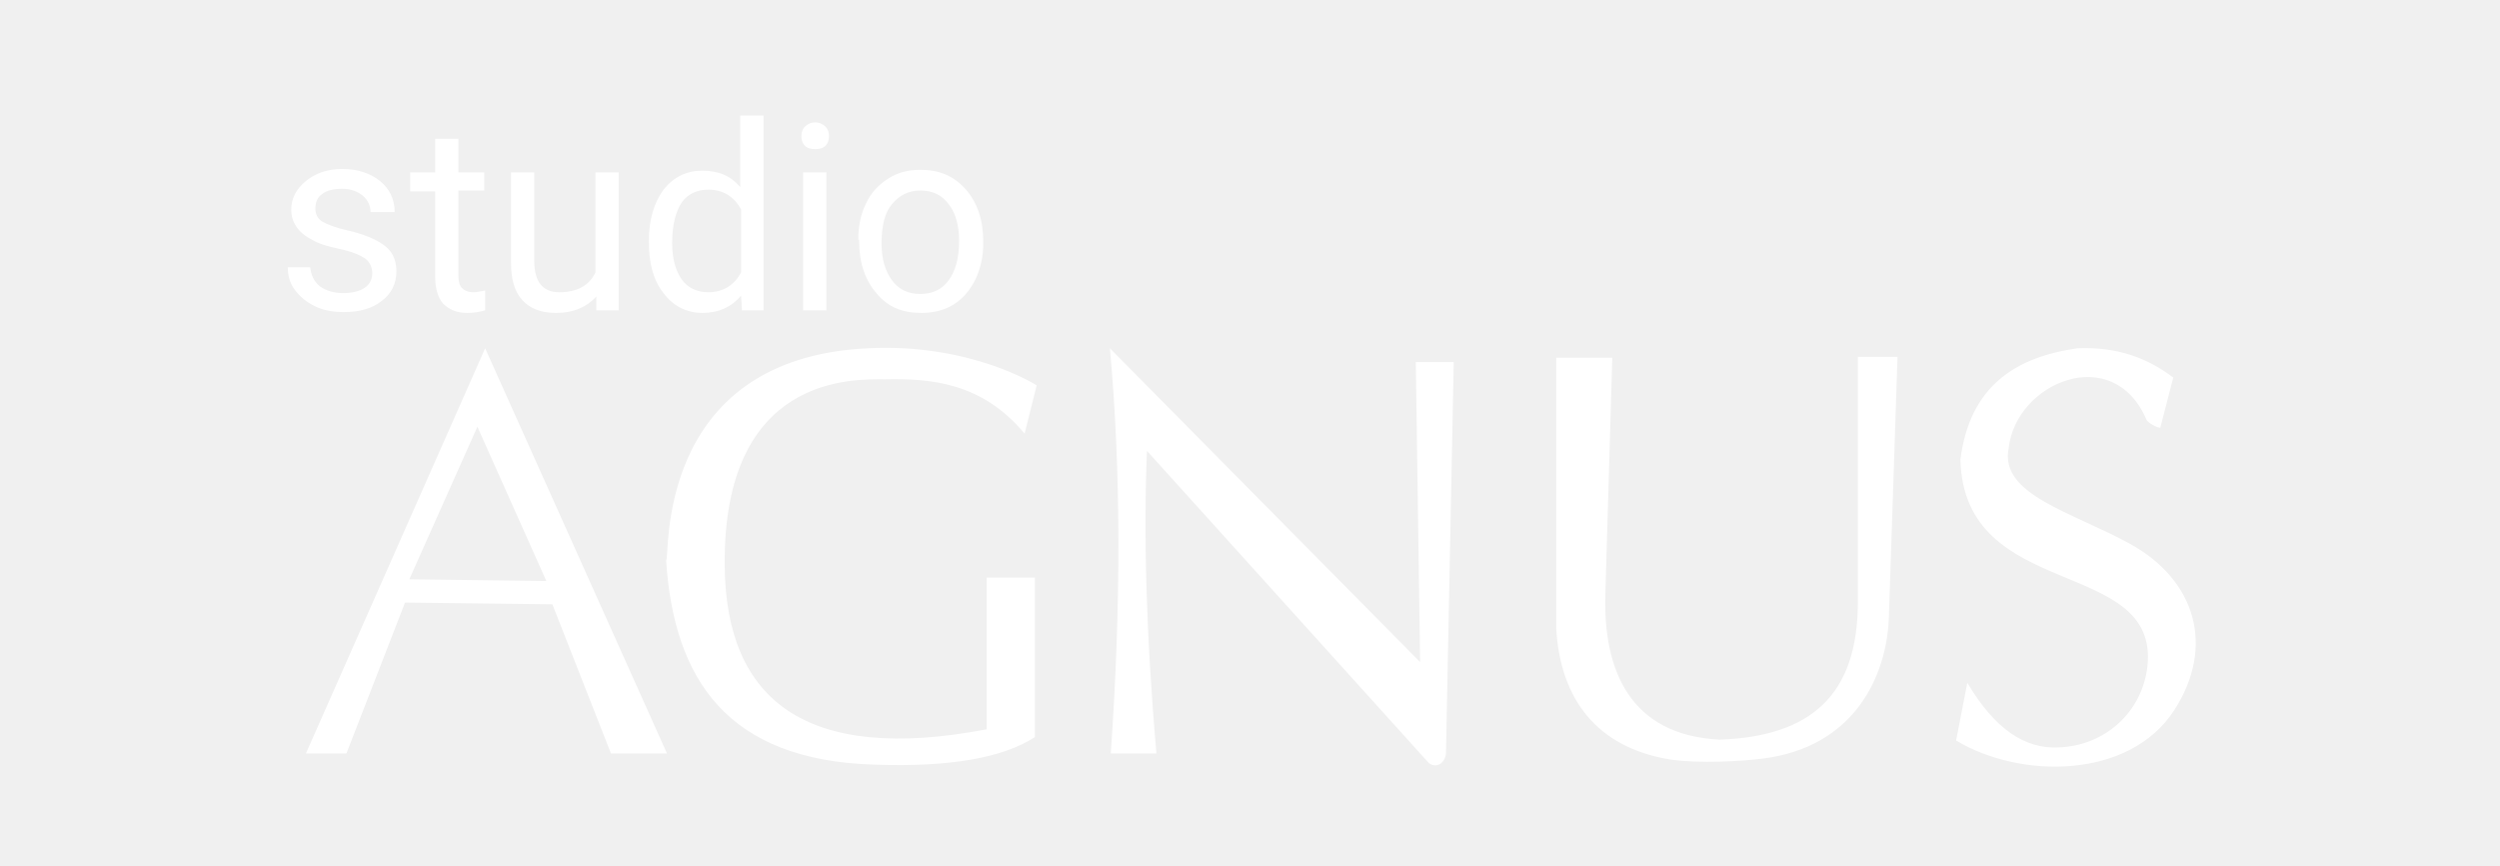
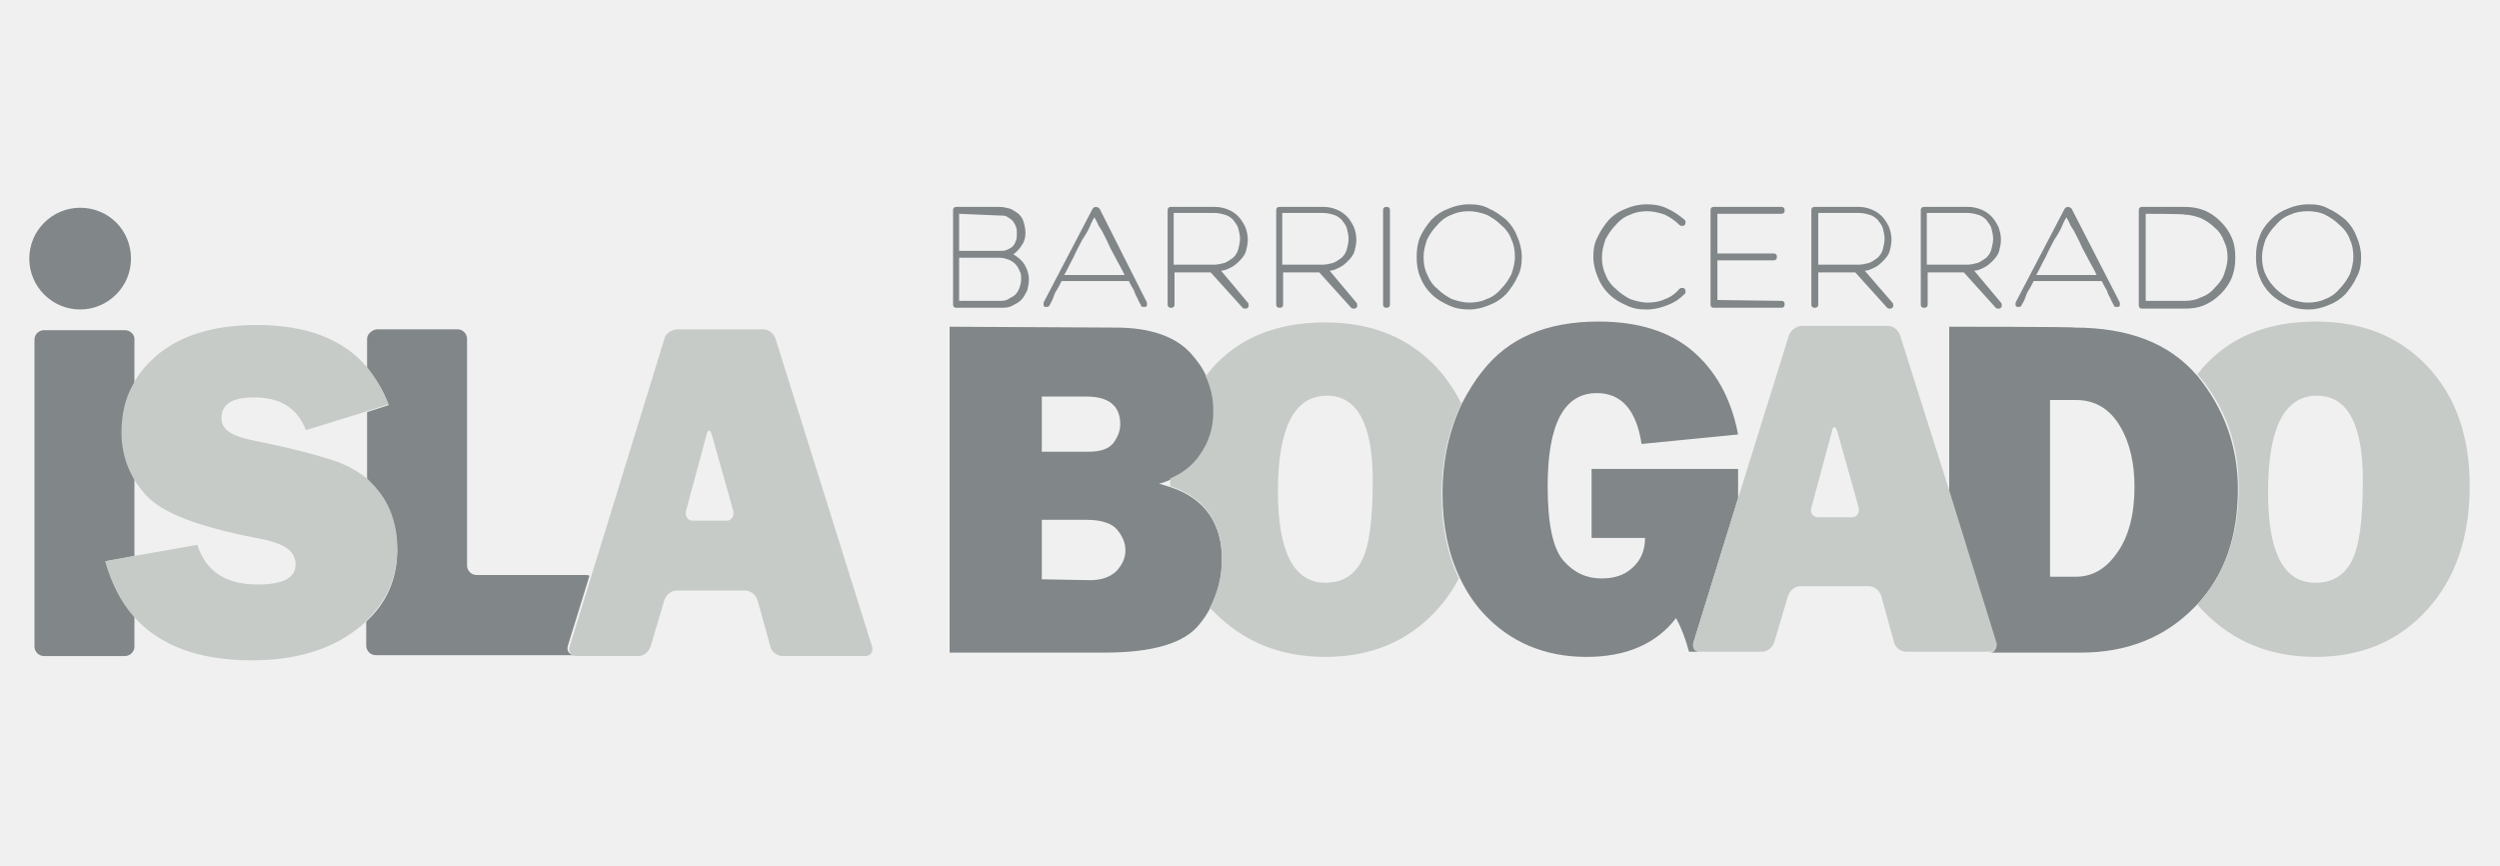
<svg xmlns="http://www.w3.org/2000/svg" version="1.1" id="Layer_1" x="0px" y="0px" viewBox="0 0 290 100.4" style="enable-background:new 0 0 290 100.4;" xml:space="preserve">
  <style type="text/css">
- 	.fnd{fill-rule:evenodd;clip-rule:evenodd;
- 	
- 	
- 	fill:transparent;
- 	}
- 	.studio{fill:#FFF;}
- 	.agnus{fill-rule:evenodd;clip-rule:evenodd;fill:#FFF;}
+ 	.st0{fill-rule:evenodd;clip-rule:evenodd;fill:#818688;}
+ 	.st1{fill-rule:evenodd;clip-rule:evenodd;fill:#C6CBC8;}
</style>
-   <rect y="2" class="fnd" width="288" height="98.4" />
-   <path class="studio" d="M102.3,28.2c0,1.8,0.4,3.2,1.2,4.3c0.8,1.1,1.9,1.6,3.3,1.6c1.4,0,2.5-0.5,3.3-1.6c0.8-1.1,1.2-2.6,1.2-4.6  c0-1.7-0.4-3.2-1.2-4.2c-0.8-1.1-1.9-1.6-3.3-1.6c-1.3,0-2.4,0.5-3.3,1.6C102.7,24.6,102.3,26.2,102.3,28.2 M99.6,27.8  c0-1.6,0.3-3,0.9-4.2c0.6-1.3,1.5-2.2,2.6-2.9c1.1-0.7,2.3-1,3.7-1c2.2,0,3.9,0.7,5.3,2.3c1.3,1.5,2,3.5,2,6v0.2  c0,1.6-0.3,2.9-0.9,4.2c-0.6,1.2-1.4,2.2-2.5,2.9c-1.1,0.7-2.4,1-3.8,1c-2.2,0-3.9-0.7-5.2-2.3c-1.3-1.5-2-3.5-2-6V27.8z M93,15.8  c0-0.4,0.1-0.8,0.4-1.1c0.3-0.3,0.7-0.5,1.2-0.5c0.5,0,0.9,0.2,1.2,0.5c0.3,0.3,0.4,0.7,0.4,1.1c0,0.4-0.1,0.8-0.4,1.1  c-0.3,0.3-0.7,0.4-1.2,0.4c-0.5,0-0.9-0.1-1.2-0.4C93.1,16.6,93,16.2,93,15.8z M95.9,36h-2.7V20h2.7V36z M78,28.2  c0,1.8,0.4,3.2,1.1,4.2c0.7,1,1.8,1.5,3.1,1.5c1.7,0,3-0.8,3.8-2.3v-7.3c-0.8-1.5-2.1-2.3-3.8-2.3c-1.3,0-2.4,0.5-3.1,1.5  C78.4,24.6,78,26.1,78,28.2z M75.3,27.9c0-2.4,0.6-4.4,1.7-5.9c1.2-1.5,2.7-2.2,4.5-2.2c1.9,0,3.3,0.6,4.4,1.9v-8.3h2.7V36h-2.5  l-0.1-1.7c-1.1,1.3-2.6,2-4.5,2c-1.8,0-3.4-0.8-4.5-2.3c-1.2-1.5-1.7-3.5-1.7-5.9V27.9z M69.2,34.4c-1.1,1.2-2.6,1.9-4.7,1.9  c-1.7,0-3-0.5-3.9-1.5c-0.9-1-1.3-2.4-1.3-4.4V20H62v10.3c0,2.4,1,3.6,2.9,3.6c2.1,0,3.5-0.8,4.2-2.3V20h2.7V36h-2.6L69.2,34.4z   M53.2,16.2V20h3v2.1h-3V32c0,0.6,0.1,1.1,0.4,1.4c0.3,0.3,0.7,0.5,1.4,0.5c0.3,0,0.7-0.1,1.3-0.2V36c-0.7,0.2-1.4,0.3-2.1,0.3  c-1.2,0-2.1-0.4-2.8-1.1c-0.6-0.7-0.9-1.8-0.9-3.1v-9.9h-2.9V20h2.9v-3.9H53.2z M43.2,31.7c0-0.7-0.3-1.3-0.8-1.7  c-0.6-0.4-1.5-0.8-2.9-1.1c-1.4-0.3-2.5-0.6-3.3-1.1c-0.8-0.4-1.4-0.9-1.8-1.5c-0.4-0.6-0.6-1.2-0.6-2c0-1.3,0.6-2.4,1.7-3.3  c1.1-0.9,2.5-1.4,4.2-1.4c1.8,0,3.3,0.5,4.4,1.4c1.1,0.9,1.7,2.1,1.7,3.6H43c0-0.7-0.3-1.4-0.9-1.9c-0.6-0.5-1.4-0.8-2.4-0.8  c-1,0-1.8,0.2-2.3,0.6c-0.6,0.4-0.8,1-0.8,1.7c0,0.7,0.3,1.2,0.8,1.5c0.5,0.3,1.5,0.7,2.8,1c1.4,0.3,2.5,0.7,3.3,1.1  c0.8,0.4,1.5,0.9,1.9,1.5c0.4,0.6,0.6,1.3,0.6,2.2c0,1.4-0.6,2.6-1.7,3.4c-1.1,0.9-2.6,1.3-4.4,1.3c-1.3,0-2.4-0.2-3.4-0.7  c-1-0.5-1.7-1.1-2.3-1.9c-0.6-0.8-0.8-1.7-0.8-2.6H36c0.1,0.9,0.4,1.6,1.1,2.2c0.7,0.5,1.6,0.8,2.7,0.8c1,0,1.9-0.2,2.5-0.6  C42.9,33,43.2,32.4,43.2,31.7z" />
-   <path class="agnus" d="M55.4,49.5l8,17.9l-15.9-0.2L55.4,49.5z M114.4,67h5.7v18.5c-3.7,2.4-9.8,3.5-18.6,3.2  C84.4,88.2,78.2,78.8,77.3,65c0.5,0-1.6-23.4,23.4-24.6c12-0.6,19.6,4.3,19.6,4.3l-1.4,5.6c-5-6-11-6.4-16.2-6.3  c-3.5,0-18.9-0.7-18.6,21.8c0.2,15.4,9.4,22.8,30.4,18.8V67z M128.8,40.4l36,36.4L164.3,42h4.4l-0.9,45.4c-0.1,1.1-1.1,1.8-2,1.1  l-32.7-36.2c-0.4,9.6-0.1,21.4,1.1,35.1h-5.3C130.1,70.3,130.1,54.6,128.8,40.4z M180.6,41.5h6.5l-0.8,27.3c-0.3,9,2.9,16.5,13.3,17  c10.5-0.4,16-5.1,16-16l0-28.4h4.6l-1,30.1c-0.2,6.9-4,15.2-14.7,16.5c-2.2,0.3-7.3,0.6-10.7,0.1c-8.5-1.4-12.7-7-13.2-15.1V41.5z   M252.2,43.8c-2.9-2.2-6.4-3.6-11.1-3.4c-7.1,1-12.5,4.3-13.6,12.9c0.4,16.6,23.1,11.2,21.7,24c-0.6,5.3-4.9,9.2-10.3,9.4  c-3.9,0.2-7.4-2.1-10.6-7.5l-1.3,6.7c7.5,4.5,20.1,4.5,25.3-3.5c4.8-7.4,2.5-15.1-5.1-19.3c-6.7-3.7-15.2-5.7-14.1-11.1  c0.8-7.6,12.1-12.4,16-3.3c0.1,0.3,1.3,1,1.6,0.9L252.2,43.8z M56.3,40.4l21.1,47h-6.5l-6.8-17.3L47,69.9l-6.8,17.5h-4.7L56.3,40.4z  " />
-   <rect y="2" class="fnd" width="288" height="98.4" />
+   <g>
+     <path class="st0" d="M237.9,66.9V46.4h3c2.2,0,3.9,1,5.1,3c1.2,2,1.7,4.4,1.7,7.1c0,3.2-0.7,5.8-2,7.6c-1.3,1.9-2.9,2.8-4.8,2.8   C240.9,66.9,237.9,66.9,237.9,66.9z M169.7,46.7c-1.5,3.1-2.3,6.6-2.3,10.6c0,3.7,0.7,7,2,9.7c0.7,1.5,1.6,2.9,2.7,4.1   c3.1,3.4,7.2,5.1,12,5.1c4.6,0,8.1-1.5,10.4-4.5c0.6,1.1,1.1,2.4,1.5,3.9h1.2c-0.5,0-0.8-0.5-0.7-1l5.2-16.8v-3.4h-17v8h6.2   c0,1.5-0.5,2.6-1.5,3.5c-1,0.9-2.2,1.2-3.6,1.2c-1.7,0-3.2-0.7-4.4-2.1c-1.2-1.4-1.8-4.3-1.8-8.6c0-7.2,1.9-10.8,5.7-10.8   c2.9,0,4.6,2,5.2,5.9l11.2-1.1c-0.8-4.2-2.6-7.4-5.3-9.7s-6.4-3.4-10.9-3.4c-6,0-10.5,1.9-13.5,5.8   C171.1,44.2,170.4,45.4,169.7,46.7z M120.9,67.2v-6.9h5.2c1.7,0,2.9,0.4,3.5,1.1s1,1.5,1,2.4c0,0.9-0.3,1.6-1,2.4   c-0.7,0.7-1.7,1.1-3.1,1.1L120.9,67.2L120.9,67.2z M120.9,52.3V46h5.2c2.6,0,3.9,1.1,3.9,3.2c0,0.8-0.3,1.5-0.8,2.2   c-0.6,0.7-1.5,1-2.9,1H120.9z M110.2,37.9v37.8h18c5.6,0,9.3-1.1,11-3.3c0.5-0.6,0.9-1.2,1.2-1.8c0.9-1.7,1.4-3.6,1.4-5.7   c0-4.2-2-7.1-6-8.4c-0.4-0.1-0.9-0.3-1.3-0.4c0.5-0.1,1-0.3,1.4-0.5c1.4-0.6,2.6-1.5,3.4-2.7c1.1-1.5,1.6-3.2,1.6-5.1   c0-1.5-0.3-2.8-0.9-4.1c-0.4-1-1.1-1.9-1.8-2.7c-1.8-2-4.8-3-8.7-3L110.2,37.9L110.2,37.9z M42.6,39.3v3.4c1,1.2,1.9,2.6,2.5,4.3   l-2.5,0.8v7.9c0.6,0.5,1.2,1.2,1.6,1.8c1.2,1.8,1.9,3.9,1.9,6.3c0,3.3-1.2,6.1-3.6,8.3v2.8c0,0.6,0.5,1.1,1.1,1.1h23.1   c-0.6,0-1-0.5-0.8-1.1l2.5-8.1c-0.1-0.1-0.3-0.1-0.5-0.1H55.3c-0.6,0-1.1-0.5-1.1-1.1V39.3c0-0.6-0.5-1.1-1.1-1.1h-9.4   C43.1,38.3,42.6,38.8,42.6,39.3z M14.5,38.3H5.1c-0.6,0-1.1,0.5-1.1,1.1V75c0,0.6,0.5,1.1,1.1,1.1h9.4c0.6,0,1.1-0.5,1.1-1.1v-3.5   c-1.5-1.7-2.6-3.8-3.3-6.4l3.3-0.6v-9.1c-1-1.6-1.4-3.4-1.4-5.3c0-2.1,0.5-4,1.4-5.7v-5.1C15.6,38.8,15.1,38.3,14.5,38.3z    M9.3,35.9c3.2,0,5.9-2.6,5.9-5.9c0-3.3-2.6-5.9-5.9-5.9c-3.2,0-5.9,2.6-5.9,5.9C3.4,33.3,6.1,35.9,9.3,35.9z M264.1,33.5   c0.5,0.5,1.1,0.9,1.7,1.2c0.6,0.2,1.3,0.4,2,0.4s1.4-0.1,2-0.4c0.6-0.2,1.2-0.6,1.7-1.2c0.5-0.5,0.9-1.1,1.2-1.7   c0.2-0.6,0.4-1.3,0.4-2s-0.1-1.4-0.4-2c-0.2-0.6-0.6-1.2-1.2-1.7c-0.5-0.5-1.1-0.9-1.7-1.2s-1.3-0.4-2-0.4s-1.4,0.1-2,0.4   c-0.6,0.2-1.2,0.6-1.7,1.2c-0.5,0.5-0.9,1.1-1.2,1.7c-0.2,0.6-0.4,1.3-0.4,2c0,0.7,0.1,1.4,0.4,2C263.2,32.5,263.6,33,264.1,33.5z    M263.5,25.5c0.6-0.6,1.2-1,2-1.3c0.7-0.3,1.5-0.5,2.4-0.5s1.6,0.1,2.3,0.5c0.7,0.3,1.4,0.8,2,1.3c0.6,0.6,1,1.2,1.3,2   c0.3,0.7,0.5,1.5,0.5,2.3c0,0.8-0.1,1.6-0.5,2.3c-0.3,0.7-0.8,1.4-1.3,2c-0.6,0.6-1.2,1-2,1.3c-0.7,0.3-1.5,0.5-2.3,0.5   c-0.8,0-1.6-0.1-2.4-0.5c-0.7-0.3-1.4-0.7-2-1.3c-0.6-0.6-1-1.2-1.3-2c-0.3-0.7-0.4-1.5-0.4-2.3s0.1-1.6,0.4-2.3   C262.4,26.8,262.9,26.1,263.5,25.5z M249,24.8v10.1h4.5c0.7,0,1.3-0.1,1.9-0.4c0.6-0.2,1.2-0.6,1.6-1.1c0.5-0.5,0.9-1,1.1-1.6   c0.2-0.6,0.4-1.2,0.4-1.9s-0.1-1.3-0.4-1.9c-0.2-0.6-0.6-1.2-1.1-1.6c-0.5-0.5-1-0.8-1.6-1.1c-0.6-0.2-1.2-0.4-1.9-0.4   C253.5,24.8,249,24.8,249,24.8z M253.5,24c0.8,0,1.5,0.1,2.3,0.4c0.7,0.3,1.3,0.7,1.9,1.3c0.6,0.6,1,1.2,1.3,1.9   c0.3,0.7,0.4,1.4,0.4,2.3c0,0.8-0.1,1.5-0.4,2.3c-0.3,0.7-0.7,1.3-1.3,1.9s-1.2,1-1.9,1.3c-0.7,0.3-1.4,0.4-2.3,0.4h-4.9   c-0.1,0-0.2,0-0.3-0.1c-0.1-0.1-0.1-0.2-0.1-0.3v-11c0-0.1,0-0.2,0.1-0.3c0.1-0.1,0.2-0.1,0.3-0.1H253.5z M243.3,31.9   c-0.3-0.7-0.7-1.3-1.1-2.1c-0.4-0.7-0.7-1.3-1-2c-0.3-0.6-0.6-1.2-0.9-1.6c-0.2-0.5-0.4-0.8-0.5-1c-0.1,0.2-0.3,0.5-0.5,1   c-0.2,0.5-0.5,1-0.9,1.6c-0.3,0.6-0.7,1.3-1,2c-0.4,0.7-0.7,1.4-1.1,2.1C236.5,31.9,243.3,31.9,243.3,31.9z M246,35.1   c0,0.1,0,0.2,0,0.3c0,0.1-0.1,0.2-0.2,0.2c-0.1,0-0.2,0-0.3,0c-0.1,0-0.2-0.1-0.2-0.2c-0.1-0.2-0.3-0.5-0.4-0.8   c-0.1-0.2-0.3-0.5-0.4-0.9c-0.2-0.3-0.4-0.7-0.6-1.1H236c-0.2,0.4-0.4,0.8-0.6,1.1c-0.2,0.3-0.3,0.6-0.4,0.9   c-0.1,0.3-0.3,0.6-0.4,0.8c0,0.1-0.1,0.1-0.2,0.2c-0.1,0-0.2,0-0.3,0c-0.1,0-0.2-0.1-0.2-0.2c0-0.1,0-0.2,0-0.3l5.7-10.9   c0.1-0.1,0.2-0.2,0.4-0.2c0.1,0,0.3,0.1,0.4,0.2L246,35.1z M223.6,30.7h4.7c0.4,0,0.8-0.1,1.2-0.2c0.3-0.1,0.7-0.4,1-0.6   c0.3-0.3,0.5-0.6,0.6-1c0.1-0.4,0.2-0.8,0.2-1.2c0-0.4-0.1-0.8-0.2-1.2c-0.1-0.4-0.4-0.7-0.6-1c-0.3-0.3-0.6-0.5-1-0.6   c-0.3-0.1-0.8-0.2-1.2-0.2h-4.7V30.7z M232.2,35.1c0.1,0.1,0.1,0.2,0.1,0.3s0,0.2-0.1,0.3c-0.1,0.1-0.2,0.1-0.3,0.1   c-0.1,0-0.2,0-0.3-0.1l-3.7-4.1h-4.2v3.7c0,0.1,0,0.2-0.1,0.3c-0.1,0.1-0.2,0.1-0.3,0.1c-0.1,0-0.2,0-0.3-0.1   c-0.1-0.1-0.1-0.2-0.1-0.3V24.4c0-0.1,0-0.2,0.1-0.3c0.1-0.1,0.2-0.1,0.3-0.1h5.1c0.5,0,1,0.1,1.5,0.3c0.5,0.2,0.9,0.5,1.2,0.8   c0.3,0.3,0.6,0.8,0.8,1.2c0.2,0.5,0.3,1,0.3,1.5c0,0.5-0.1,0.9-0.2,1.3c-0.1,0.4-0.4,0.8-0.7,1.1c-0.3,0.3-0.6,0.6-1,0.8   c-0.4,0.2-0.8,0.4-1.2,0.4L232.2,35.1z M211,30.7h4.7c0.4,0,0.8-0.1,1.2-0.2c0.3-0.1,0.7-0.4,1-0.6c0.3-0.3,0.5-0.6,0.6-1   c0.1-0.4,0.2-0.8,0.2-1.2c0-0.4-0.1-0.8-0.2-1.2c-0.1-0.4-0.4-0.7-0.6-1c-0.3-0.3-0.6-0.5-1-0.6c-0.3-0.1-0.8-0.2-1.2-0.2H211V30.7   z M219.6,35.1c0.1,0.1,0.1,0.2,0.1,0.3s0,0.2-0.1,0.3c-0.1,0.1-0.2,0.1-0.3,0.1s-0.2,0-0.3-0.1l-3.7-4.1H211v3.7   c0,0.1,0,0.2-0.1,0.3c-0.1,0.1-0.2,0.1-0.3,0.1c-0.1,0-0.2,0-0.3-0.1c-0.1-0.1-0.1-0.2-0.1-0.3V24.4c0-0.1,0-0.2,0.1-0.3   c0.1-0.1,0.2-0.1,0.3-0.1h5.1c0.5,0,1,0.1,1.5,0.3c0.5,0.2,0.9,0.5,1.2,0.8c0.3,0.3,0.6,0.8,0.8,1.2c0.2,0.5,0.3,1,0.3,1.5   c0,0.5-0.1,0.9-0.2,1.3c-0.1,0.4-0.4,0.8-0.7,1.1c-0.3,0.3-0.6,0.6-1,0.8c-0.4,0.2-0.8,0.4-1.2,0.4L219.6,35.1z M206.7,34.9   c0.1,0,0.2,0,0.3,0.1c0.1,0.1,0.1,0.2,0.1,0.3c0,0.1,0,0.2-0.1,0.3c-0.1,0.1-0.2,0.1-0.3,0.1h-7.8c-0.1,0-0.2,0-0.3-0.1   c-0.1-0.1-0.1-0.2-0.1-0.3V24.4c0-0.1,0-0.2,0.1-0.3c0.1-0.1,0.2-0.1,0.3-0.1h7.8c0.1,0,0.2,0,0.3,0.1c0.1,0.1,0.1,0.2,0.1,0.3   c0,0.1,0,0.2-0.1,0.3c-0.1,0.1-0.2,0.1-0.3,0.1h-7.4v4.6h6.5c0.1,0,0.2,0,0.3,0.1c0.1,0.1,0.1,0.2,0.1,0.3c0,0.1,0,0.2-0.1,0.3   c-0.1,0.1-0.2,0.1-0.3,0.1h-6.5v4.6L206.7,34.9L206.7,34.9z M186.7,25.5c0.6-0.6,1.2-1,2-1.3c0.7-0.3,1.5-0.5,2.4-0.5   c0.8,0,1.6,0.1,2.4,0.5c0.7,0.3,1.4,0.8,2,1.3c0.1,0.1,0.1,0.2,0.1,0.3s0,0.2-0.1,0.3c-0.1,0.1-0.2,0.1-0.3,0.1s-0.2,0-0.3-0.1   c-0.5-0.5-1.1-0.9-1.7-1.2c-0.6-0.2-1.3-0.4-2-0.4s-1.4,0.1-2,0.4c-0.6,0.2-1.2,0.6-1.7,1.2c-0.5,0.5-0.9,1.1-1.2,1.7   c-0.2,0.6-0.4,1.3-0.4,2c0,0.7,0.1,1.4,0.4,2c0.2,0.6,0.6,1.2,1.2,1.7c0.5,0.5,1.1,0.9,1.7,1.2c0.6,0.2,1.3,0.4,2,0.4   s1.4-0.1,2-0.4c0.6-0.2,1.2-0.6,1.7-1.2c0.1-0.1,0.2-0.1,0.3-0.1s0.2,0,0.3,0.1c0.1,0.1,0.1,0.2,0.1,0.3s0,0.2-0.1,0.3   c-0.6,0.6-1.2,1-2,1.3c-0.8,0.3-1.5,0.5-2.4,0.5s-1.6-0.1-2.4-0.5c-0.7-0.3-1.4-0.7-2-1.3c-0.6-0.6-1-1.2-1.3-2   c-0.3-0.7-0.5-1.5-0.5-2.3c0-0.8,0.1-1.6,0.5-2.3C185.7,26.8,186.2,26.1,186.7,25.5z M166.8,33.5c0.5,0.5,1.1,0.9,1.7,1.2   c0.6,0.2,1.3,0.4,2,0.4c0.7,0,1.4-0.1,2-0.4c0.6-0.2,1.2-0.6,1.7-1.2c0.5-0.5,0.9-1.1,1.2-1.7c0.2-0.6,0.4-1.3,0.4-2   s-0.1-1.4-0.4-2c-0.2-0.6-0.6-1.2-1.2-1.7c-0.5-0.5-1.1-0.9-1.7-1.2c-0.6-0.2-1.3-0.4-2-0.4c-0.7,0-1.4,0.1-2,0.4   c-0.6,0.2-1.2,0.6-1.7,1.2c-0.5,0.5-0.9,1.1-1.2,1.7c-0.2,0.6-0.4,1.3-0.4,2c0,0.7,0.1,1.4,0.4,2C165.9,32.5,166.2,33,166.8,33.5z    M166.1,25.5c0.6-0.6,1.2-1,2-1.3c0.7-0.3,1.5-0.5,2.4-0.5c0.8,0,1.6,0.1,2.3,0.5c0.7,0.3,1.4,0.8,2,1.3c0.6,0.6,1,1.2,1.3,2   c0.3,0.7,0.5,1.5,0.5,2.3c0,0.8-0.1,1.6-0.5,2.3c-0.3,0.7-0.8,1.4-1.3,2c-0.6,0.6-1.2,1-2,1.3c-0.7,0.3-1.5,0.5-2.3,0.5   c-0.8,0-1.6-0.1-2.4-0.5c-0.7-0.3-1.4-0.7-2-1.3c-0.6-0.6-1-1.2-1.3-2c-0.3-0.7-0.4-1.5-0.4-2.3s0.1-1.6,0.4-2.3   C165.1,26.8,165.6,26.1,166.1,25.5z M160.5,24.4c0-0.1,0-0.2,0.1-0.3c0.1-0.1,0.2-0.1,0.3-0.1c0.1,0,0.2,0,0.3,0.1   c0.1,0.1,0.1,0.2,0.1,0.3v10.9c0,0.1,0,0.2-0.1,0.3c-0.1,0.1-0.2,0.1-0.3,0.1c-0.1,0-0.2,0-0.3-0.1c-0.1-0.1-0.1-0.2-0.1-0.3V24.4z    M148.8,30.7h4.7c0.4,0,0.8-0.1,1.2-0.2c0.3-0.1,0.7-0.4,1-0.6c0.3-0.3,0.5-0.6,0.6-1c0.1-0.4,0.2-0.8,0.2-1.2   c0-0.4-0.1-0.8-0.2-1.2c-0.1-0.4-0.4-0.7-0.6-1c-0.3-0.3-0.6-0.5-1-0.6c-0.3-0.1-0.8-0.2-1.2-0.2h-4.7V30.7z M157.4,35.1   c0.1,0.1,0.1,0.2,0.1,0.3s0,0.2-0.1,0.3c-0.1,0.1-0.2,0.1-0.3,0.1s-0.2,0-0.3-0.1l-3.7-4.1h-4.2v3.7c0,0.1,0,0.2-0.1,0.3   c-0.1,0.1-0.2,0.1-0.3,0.1c-0.1,0-0.2,0-0.3-0.1c-0.1-0.1-0.1-0.2-0.1-0.3V24.4c0-0.1,0-0.2,0.1-0.3c0.1-0.1,0.2-0.1,0.3-0.1h5.1   c0.5,0,1,0.1,1.5,0.3c0.5,0.2,0.9,0.5,1.2,0.8c0.3,0.3,0.6,0.8,0.8,1.2c0.2,0.5,0.3,1,0.3,1.5c0,0.5-0.1,0.9-0.2,1.3   c-0.1,0.4-0.4,0.8-0.7,1.1c-0.3,0.3-0.6,0.6-1,0.8c-0.4,0.2-0.8,0.4-1.2,0.4L157.4,35.1z M136.2,30.7h4.7c0.4,0,0.8-0.1,1.2-0.2   c0.3-0.1,0.7-0.4,1-0.6c0.3-0.3,0.5-0.6,0.6-1c0.1-0.4,0.2-0.8,0.2-1.2c0-0.4-0.1-0.8-0.2-1.2c-0.1-0.4-0.4-0.7-0.6-1   c-0.3-0.3-0.6-0.5-1-0.6c-0.3-0.1-0.8-0.2-1.2-0.2h-4.7V30.7z M144.8,35.1c0.1,0.1,0.1,0.2,0.1,0.3s0,0.2-0.1,0.3   c-0.1,0.1-0.2,0.1-0.3,0.1s-0.2,0-0.3-0.1l-3.7-4.1h-4.2v3.7c0,0.1,0,0.2-0.1,0.3c-0.1,0.1-0.2,0.1-0.3,0.1c-0.1,0-0.2,0-0.3-0.1   c-0.1-0.1-0.1-0.2-0.1-0.3V24.4c0-0.1,0-0.2,0.1-0.3c0.1-0.1,0.2-0.1,0.3-0.1h5.1c0.5,0,1,0.1,1.5,0.3c0.5,0.2,0.9,0.5,1.2,0.8   c0.3,0.3,0.6,0.8,0.8,1.2c0.2,0.5,0.3,1,0.3,1.5c0,0.5-0.1,0.9-0.2,1.3c-0.1,0.4-0.4,0.8-0.7,1.1c-0.3,0.3-0.6,0.6-1,0.8   c-0.4,0.2-0.8,0.4-1.2,0.4L144.8,35.1z M130.5,31.9c-0.3-0.7-0.7-1.3-1.1-2.1c-0.4-0.7-0.7-1.3-1-2c-0.3-0.6-0.6-1.2-0.9-1.6   c-0.2-0.5-0.4-0.8-0.5-1c-0.1,0.2-0.3,0.5-0.5,1c-0.2,0.5-0.5,1-0.9,1.6c-0.3,0.6-0.7,1.3-1,2c-0.4,0.7-0.7,1.4-1.1,2.1   C123.7,31.9,130.5,31.9,130.5,31.9z M133.1,35.1c0,0.1,0,0.2,0,0.3c0,0.1-0.1,0.2-0.2,0.2c-0.1,0-0.2,0-0.3,0   c-0.1,0-0.2-0.1-0.2-0.2c-0.1-0.2-0.3-0.5-0.4-0.8c-0.1-0.2-0.3-0.5-0.4-0.9c-0.2-0.3-0.4-0.7-0.6-1.1h-7.8   c-0.2,0.4-0.4,0.8-0.6,1.1c-0.2,0.3-0.3,0.6-0.4,0.9c-0.1,0.3-0.3,0.6-0.4,0.8c0,0.1-0.1,0.1-0.2,0.2c-0.1,0-0.2,0-0.3,0   c-0.1,0-0.2-0.1-0.2-0.2c0-0.1,0-0.2,0-0.3l5.7-10.9c0.1-0.1,0.2-0.2,0.4-0.2c0.1,0,0.3,0.1,0.4,0.2L133.1,35.1z M111.3,34.9h4.7   c0.3,0,0.7,0,1-0.2s0.6-0.3,0.8-0.5c0.2-0.2,0.4-0.5,0.5-0.8c0.1-0.3,0.2-0.6,0.2-1s0-0.7-0.2-1c-0.1-0.3-0.3-0.6-0.5-0.8   c-0.2-0.2-0.5-0.4-0.8-0.5c-0.3-0.1-0.6-0.2-1-0.2h-4.7h0V34.9z M111.3,24.8v4.3h0h4.7c0.3,0,0.6,0,0.8-0.1   c0.2-0.1,0.5-0.2,0.7-0.4c0.2-0.2,0.3-0.4,0.4-0.7c0.1-0.2,0.1-0.5,0.1-0.8s0-0.6-0.1-0.8c-0.1-0.2-0.2-0.5-0.4-0.7   c-0.2-0.2-0.4-0.3-0.7-0.5c-0.2-0.1-0.5-0.1-0.8-0.1L111.3,24.8L111.3,24.8z M116,24c0.4,0,0.8,0.1,1.2,0.2c0.3,0.1,0.7,0.4,1,0.6   c0.3,0.3,0.5,0.6,0.6,1c0.1,0.3,0.2,0.8,0.2,1.2c0,0.5-0.1,1-0.4,1.4c-0.2,0.4-0.6,0.8-1,1.1c0.5,0.3,1,0.7,1.3,1.2   s0.5,1.1,0.5,1.7c0,0.5-0.1,0.9-0.2,1.3c-0.2,0.4-0.4,0.8-0.7,1.1s-0.7,0.5-1.1,0.7s-0.8,0.2-1.3,0.2h-5.1c-0.1,0-0.2,0-0.3-0.1   c-0.1-0.1-0.1-0.2-0.1-0.3V24.4c0-0.1,0-0.2,0.1-0.3c0.1-0.1,0.2-0.1,0.3-0.1H116z M226.2,37.9v19.4l5.4,17.4c0.1,0.5-0.1,1-0.7,1   h10.6c5.4,0,9.8-1.8,13.2-5.3c0.1-0.1,0.1-0.1,0.2-0.2c3.3-3.5,4.8-8,4.8-13.5c0-4.9-1.6-9.3-4.7-13.1c0,0-0.1-0.1-0.1-0.1   c-3.2-3.7-7.9-5.5-14.2-5.5C240.9,37.9,226.2,37.9,226.2,37.9z" />
+     <path class="st1" d="M79.6,59.3l2.4-8.9c0.1-0.6,0.4-0.6,0.6,0l2.5,8.9c0.1,0.6-0.2,1.1-0.8,1.1h-3.9   C79.8,60.4,79.5,59.9,79.6,59.3 M77.1,39.3l-8.5,27.6L66.1,75c-0.2,0.6,0.2,1.1,0.8,1.1h7.2c0.6,0,1.2-0.5,1.4-1.1l1.6-5.4   c0.2-0.6,0.8-1.1,1.4-1.1h8c0.6,0,1.2,0.5,1.4,1.1l1.5,5.4c0.1,0.6,0.8,1.1,1.4,1.1h9.6c0.6,0,1-0.5,0.8-1.1L90,39.3   c-0.2-0.6-0.8-1.1-1.4-1.1H78.5C77.9,38.3,77.2,38.7,77.1,39.3z M154,45.9c3.5,0,5.3,3.3,5.3,9.8c0,4.6-0.4,7.7-1.3,9.4   c-0.9,1.7-2.3,2.5-4.2,2.5c-3.6,0-5.5-3.5-5.5-10.6C148.3,49.6,150.2,45.9,154,45.9z M139.9,43.6c0.6,1.3,0.9,2.6,0.9,4.1   c0,1.9-0.5,3.6-1.6,5.1c-0.8,1.2-2,2.1-3.4,2.7c0,0.3,0,0.6,0,0.9c4,1.3,6,4.2,6,8.4c0,2.1-0.5,3.9-1.4,5.7   c0.1,0.1,0.3,0.3,0.4,0.4c3.4,3.5,7.7,5.3,13,5.3c5.3,0,9.6-1.8,12.9-5.4c1.1-1.2,1.9-2.4,2.6-3.7c-1.3-2.7-2-6-2-9.7   c0-4,0.8-7.5,2.3-10.6c-0.8-1.5-1.7-2.9-2.9-4.2c-3.3-3.5-7.6-5.2-12.9-5.2c-5.7,0-10.1,1.8-13.3,5.5   C140.4,43.1,140.1,43.4,139.9,43.6z M210.2,58.9l2.4-8.9c0.1-0.6,0.4-0.6,0.6,0l2.5,8.9c0.1,0.6-0.2,1.1-0.8,1.1H211   C210.4,60,210,59.5,210.2,58.9z M207.6,38.9l-5.9,18.9l-5.2,16.8c-0.1,0.5,0.1,1,0.7,1h0.1h7.2c0.6,0,1.2-0.5,1.4-1.1l1.6-5.4   c0.2-0.6,0.8-1.1,1.4-1.1h8c0.6,0,1.2,0.5,1.4,1.1l1.5,5.4c0.1,0.6,0.8,1.1,1.4,1.1h5h4.7h0.1c0.5,0,0.8-0.5,0.7-1l-5.4-17.4   l-5.8-18.3c-0.2-0.6-0.8-1.1-1.4-1.1h-10.1C208.4,37.9,207.8,38.3,207.6,38.9z M263.2,57.1c0-7.5,1.9-11.2,5.7-11.2   c3.5,0,5.3,3.3,5.3,9.8c0,4.6-0.4,7.7-1.3,9.4c-0.9,1.7-2.3,2.5-4.2,2.5C265,67.6,263.2,64.1,263.2,57.1z M268.8,37.3   c-5.7,0-10.1,1.8-13.3,5.5c-0.1,0.2-0.3,0.4-0.5,0.6c0,0,0.1,0.1,0.1,0.1c3.2,3.8,4.7,8.1,4.7,13.1c0,5.5-1.6,10-4.8,13.5   c0.2,0.3,0.5,0.6,0.7,0.8c3.4,3.5,7.7,5.3,13,5.3c5.3,0,9.6-1.8,12.9-5.4s5-8.4,5-14.4c0-5.8-1.6-10.4-4.9-13.9   C278.4,39,274.1,37.3,268.8,37.3z M39.5,53.7c-1.9-0.7-5.1-1.6-9.6-2.5c-1.6-0.3-2.8-0.7-3.3-1.1c-0.6-0.4-0.9-0.9-0.9-1.6   c0-1.6,1.2-2.4,3.8-2.4c3,0,5,1.2,6,3.8l7.1-2.2l2.5-0.8c-0.7-1.6-1.5-3.1-2.5-4.3c-2.8-3.3-7.1-4.9-12.8-4.9   c-5,0-8.9,1.2-11.7,3.6c-1.1,1-2,2-2.6,3.2c-1,1.7-1.4,3.6-1.4,5.7c0,2,0.5,3.7,1.4,5.3c0.4,0.7,0.9,1.3,1.4,1.9   c1.9,2.1,6.1,3.7,12.8,5c1.7,0.3,2.9,0.7,3.6,1.2c0.7,0.5,1,1.1,1,1.9c0,1.5-1.4,2.3-4.4,2.3c-3.7,0-6-1.5-7-4.6l-7.4,1.3l-3.3,0.6   c0.7,2.5,1.8,4.7,3.3,6.4c3,3.4,7.6,5.1,13.7,5.1c5,0,9.1-1.2,12.2-3.6c0.4-0.3,0.8-0.6,1.1-1c2.4-2.3,3.6-5.1,3.6-8.4   c0-2.4-0.6-4.5-1.9-6.3c-0.5-0.7-1.1-1.3-1.6-1.8C41.7,54.8,40.7,54.2,39.5,53.7z" />
+   </g>
</svg>
